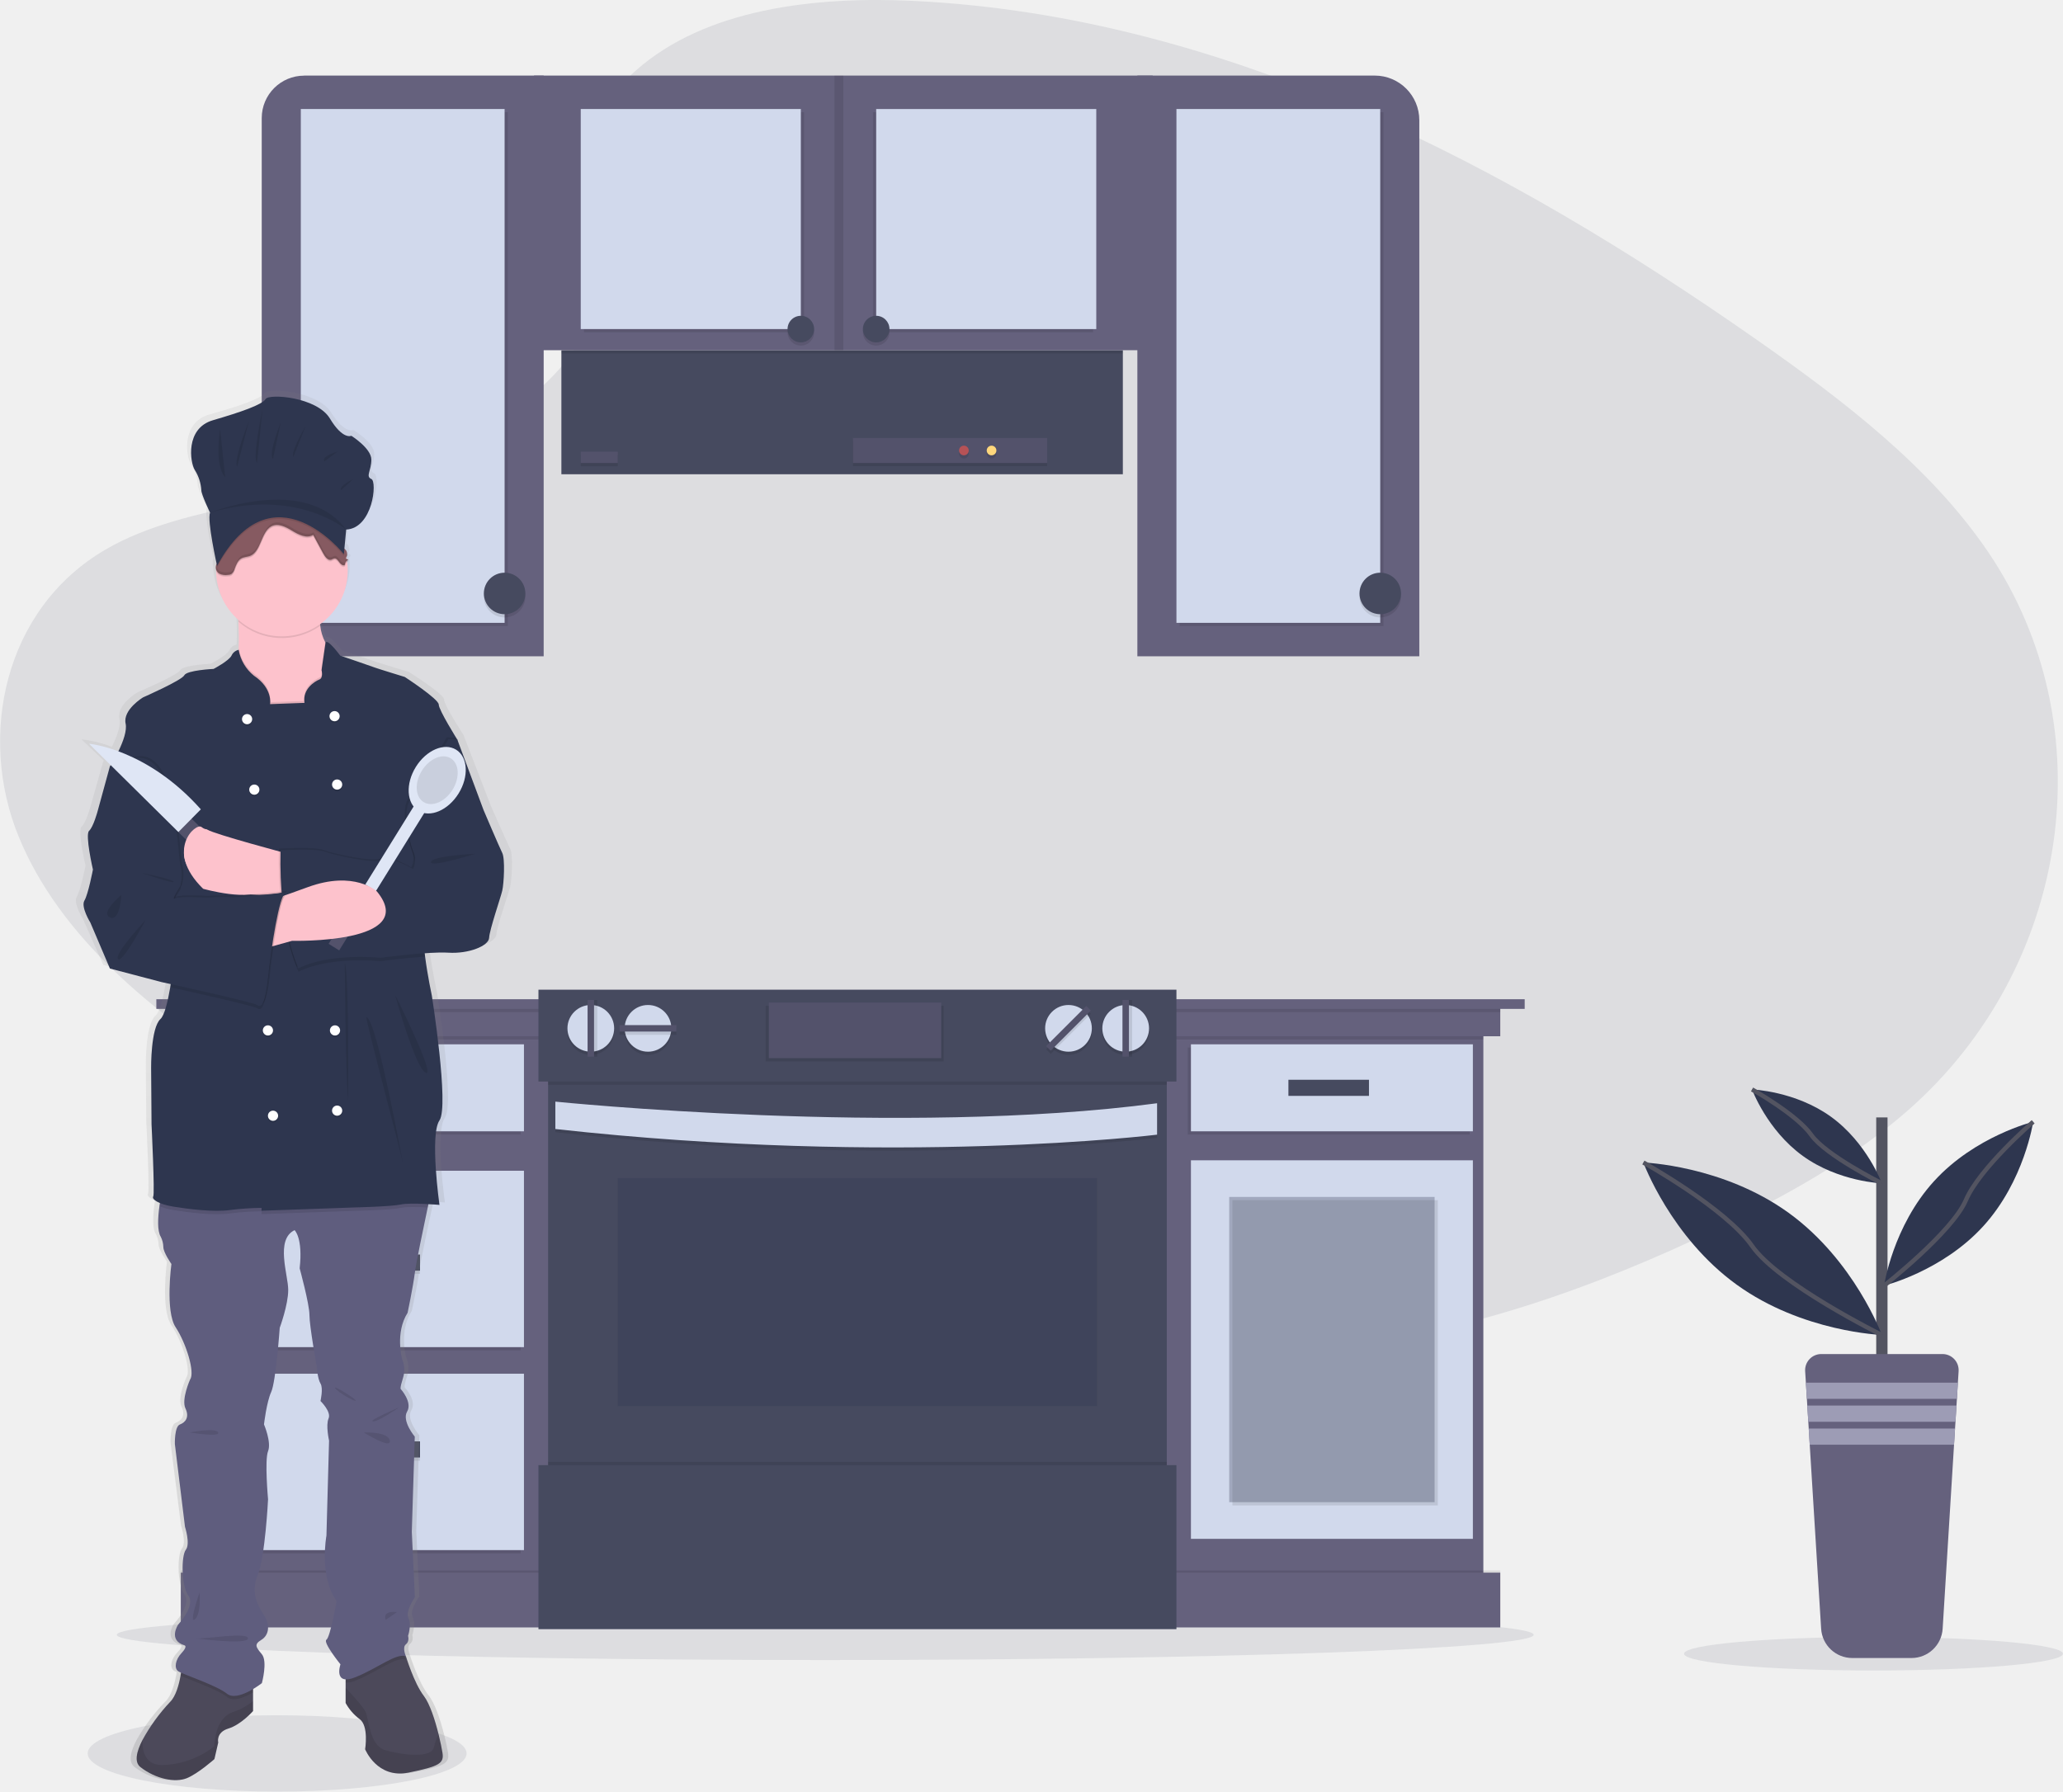
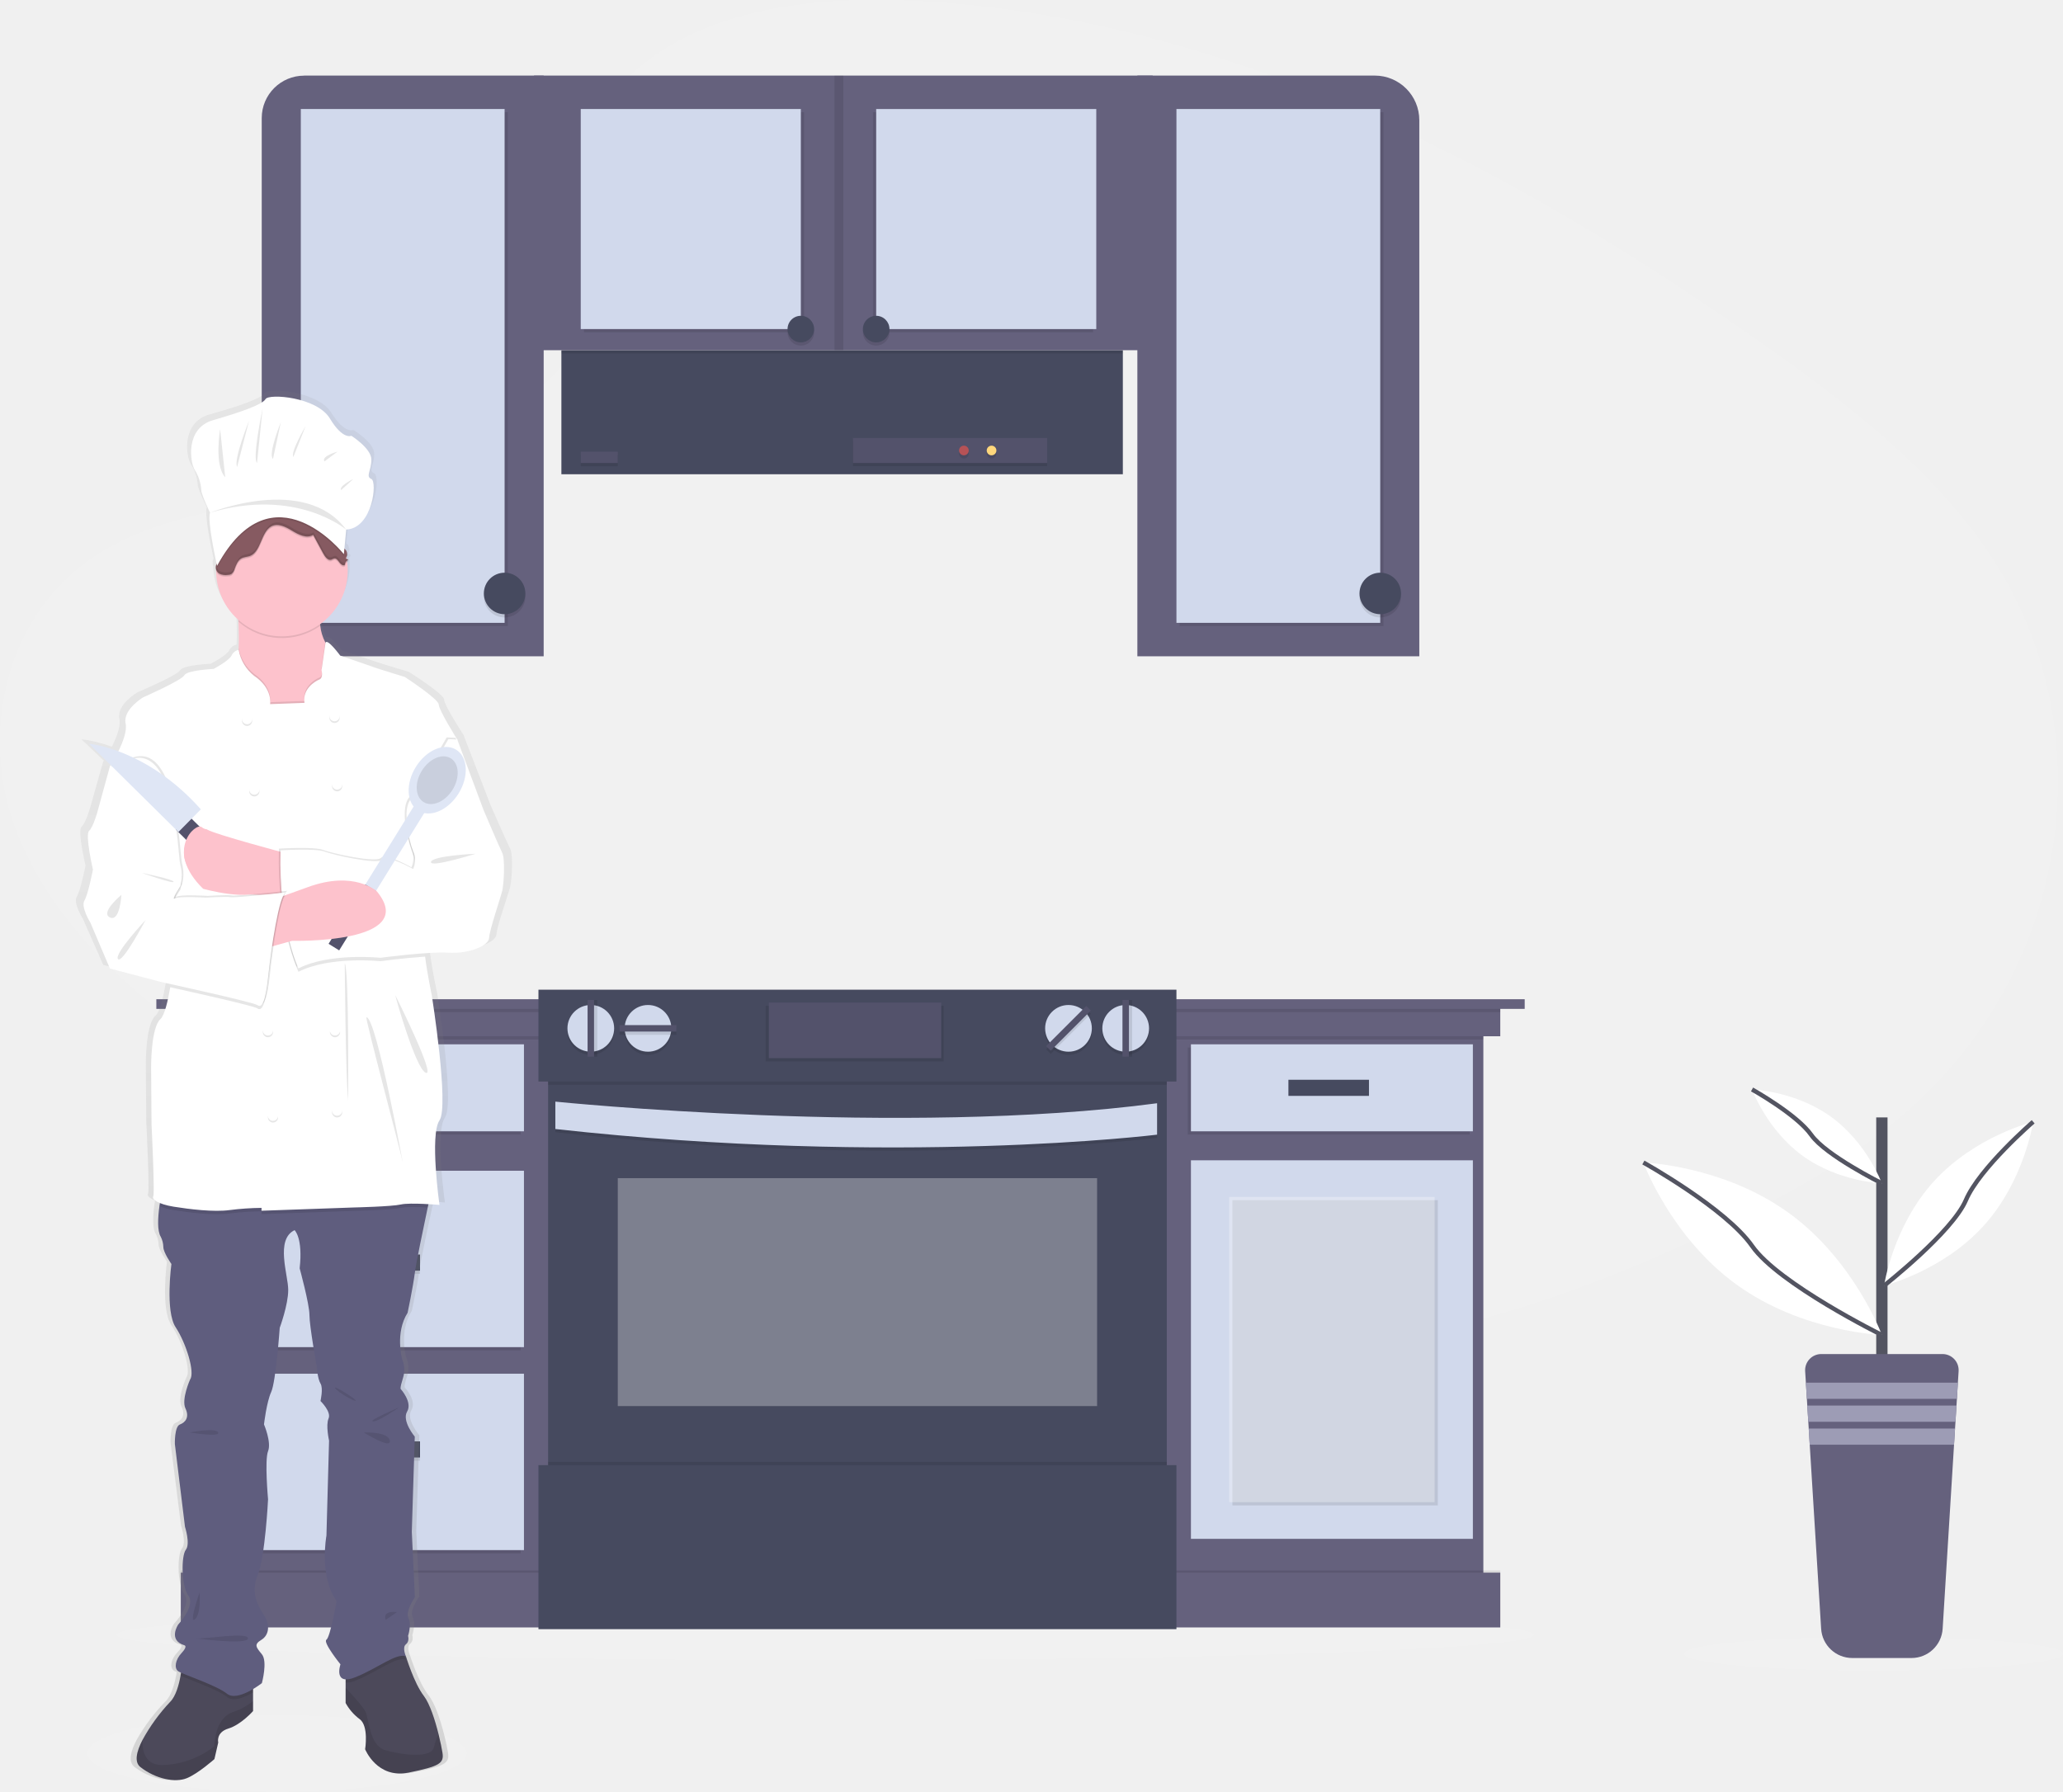
<svg xmlns="http://www.w3.org/2000/svg" id="0cf6a949-7c1c-4833-8260-d1ee44b789da" data-name="Layer 1" width="943.47" height="819.5" viewBox="0 0 943.47 819.5">
  <defs>
    <linearGradient id="87b97b19-da95-49ff-b734-457e8a90150d" x1="262.65" y1="854.48" x2="262.65" y2="218.92" gradientUnits="userSpaceOnUse">
      <stop offset="0" stop-color="gray" stop-opacity="0.25" />
      <stop offset="0.54" stop-color="gray" stop-opacity="0.12" />
      <stop offset="1" stop-color="gray" stop-opacity="0.1" />
    </linearGradient>
  </defs>
-   <ellipse cx="377.4" cy="747.78" rx="324" ry="11.55" fill="#2e364f" opacity="0.1" />
-   <path d="M418.86,72.68c31.93-28.45,82.05-34.25,127.67-32,143.3,7.12,272.66,76.3,384.55,154.56,40.5,28.33,80.38,58.86,106.68,97.87C1091.28,372.53,1075.4,482.54,1001,548c-25.32,22.25-56,39.32-87.54,54.44-56,26.9-116.49,48.49-180.08,54.64-45.36,4.38-91.26.81-136.35-5.3C471,634.67,347.4,596.89,243.76,532.26c-45.45-28.35-88.29-63.59-107-109.45S130,318.84,176.4,291.7c19.2-11.23,42.15-16.3,64.62-21.06,33.07-7,66.68-13.91,96.52-28.16,30.83-14.71,67.33-43.17,61.23-75.74C392.22,131.79,387,101.1,418.86,72.68Z" transform="translate(-128.27 -40.25)" fill="#2e364f" opacity="0.1" />
-   <ellipse cx="126.74" cy="802.04" rx="86.65" ry="17.46" fill="#2e364f" opacity="0.1" />
-   <ellipse cx="856.81" cy="756.44" rx="86.65" ry="7.67" fill="#2e364f" opacity="0.1" />
+   <ellipse cx="377.4" cy="747.78" rx="324" ry="11.55" fill="#ffffff" opacity="0.1" />
+   <path d="M418.86,72.68c31.93-28.45,82.05-34.25,127.67-32,143.3,7.12,272.66,76.3,384.55,154.56,40.5,28.33,80.38,58.86,106.68,97.87C1091.28,372.53,1075.4,482.54,1001,548c-25.32,22.25-56,39.32-87.54,54.44-56,26.9-116.49,48.49-180.08,54.64-45.36,4.38-91.26.81-136.35-5.3C471,634.67,347.4,596.89,243.76,532.26c-45.45-28.35-88.29-63.59-107-109.45S130,318.84,176.4,291.7c19.2-11.23,42.15-16.3,64.62-21.06,33.07-7,66.68-13.91,96.52-28.16,30.83-14.71,67.33-43.17,61.23-75.74C392.22,131.79,387,101.1,418.86,72.68Z" transform="translate(-128.27 -40.25)" fill="#ffffff" opacity="0.1" />
+   <ellipse cx="126.74" cy="802.04" rx="86.65" ry="17.46" fill="#ffffff" opacity="0.1" />
+   <ellipse cx="856.81" cy="756.44" rx="86.65" ry="7.67" fill="#ffffff" opacity="0.1" />
  <rect x="256.74" y="160.2" width="256.77" height="56.73" fill="#464a5f" />
  <rect x="256.74" y="160.2" width="256.77" height="1.47" opacity="0.1" />
  <rect x="244.22" y="34.57" width="282.93" height="125.62" fill="#65617d" />
  <path d="M139.1,34.57H248.64a0,0,0,0,1,0,0V300.19a0,0,0,0,1,0,0H119.7a0,0,0,0,1,0,0V54a19.4,19.4,0,0,1,19.4-19.4Z" fill="#65617d" />
  <rect x="139.04" y="51.33" width="93.2" height="235.04" opacity="0.1" />
  <rect x="137.57" y="49.86" width="93.2" height="235.04" fill="#d1d9ec" />
  <circle cx="230.77" cy="272.93" r="9.49" opacity="0.1" />
  <circle cx="230.77" cy="271.45" r="9.49" fill="#464a5f" />
  <path d="M520.15,34.57H628.7A20.4,20.4,0,0,1,649.09,55V300.19a0,0,0,0,1,0,0H520.15a0,0,0,0,1,0,0V34.57A0,0,0,0,1,520.15,34.57Z" fill="#65617d" />
  <rect x="539.49" y="51.33" width="93.2" height="235.04" opacity="0.1" />
  <rect x="538.02" y="49.86" width="93.2" height="235.04" fill="#d1d9ec" />
  <circle cx="631.23" cy="272.93" r="9.49" opacity="0.1" />
  <circle cx="631.23" cy="271.45" r="9.49" fill="#464a5f" />
  <rect x="267.06" y="51.33" width="100.66" height="100.66" opacity="0.1" />
  <rect x="265.59" y="49.86" width="100.66" height="100.66" fill="#d1d9ec" />
  <circle cx="366.25" cy="152" r="6.08" opacity="0.1" />
  <circle cx="366.25" cy="150.53" r="6.08" fill="#464a5f" />
  <rect x="527.49" y="91.58" width="100.66" height="100.66" transform="translate(1027.38 243.58) rotate(-180)" opacity="0.1" />
  <rect x="528.96" y="90.11" width="100.66" height="100.66" transform="translate(1030.32 240.64) rotate(-180)" fill="#d1d9ec" />
  <circle cx="400.7" cy="152" r="6.08" opacity="0.1" />
  <circle cx="400.7" cy="150.53" r="6.08" fill="#464a5f" />
  <rect x="381.63" y="34.57" width="4.05" height="125.62" opacity="0.1" />
  <rect x="265.59" y="208.09" width="16.95" height="5.16" opacity="0.1" />
  <rect x="265.59" y="206.61" width="16.95" height="5.16" fill="#53526b" />
  <rect x="390.11" y="201.82" width="88.78" height="11.42" opacity="0.1" />
  <rect x="390.11" y="200.35" width="88.78" height="11.42" fill="#53526b" />
  <circle cx="440.82" cy="207.53" r="2.21" opacity="0.1" />
  <circle cx="440.82" cy="206.06" r="2.21" fill="#b65256" />
  <circle cx="453.47" cy="207.53" r="2.21" opacity="0.1" />
  <circle cx="453.47" cy="206.06" r="2.21" fill="#ffd77c" />
  <rect x="90.42" y="470.32" width="587.96" height="250.51" fill="#65617d" />
  <rect x="90.42" y="470.32" width="587.96" height="5.16" opacity="0.1" />
  <rect x="82.68" y="460.74" width="603.44" height="13.26" fill="#65617d" />
  <rect x="82.68" y="460.74" width="603.44" height="2.21" opacity="0.1" />
  <rect x="71.5" y="457.06" width="625.79" height="4.42" fill="#65617d" />
  <rect x="109.2" y="479.16" width="128.94" height="39.79" opacity="0.1" />
  <rect x="110.68" y="477.69" width="128.94" height="39.79" fill="#d1d9ec" />
  <rect x="109.2" y="537" width="128.94" height="80.68" opacity="0.1" />
  <rect x="110.68" y="535.52" width="128.94" height="80.68" fill="#d1d9ec" />
  <rect x="109.2" y="629.83" width="128.94" height="80.68" opacity="0.1" />
  <rect x="110.68" y="628.36" width="128.94" height="80.68" fill="#d1d9ec" />
  <rect x="155.25" y="495.37" width="36.84" height="7.37" opacity="0.1" />
  <rect x="155.25" y="493.9" width="36.84" height="7.37" fill="#464a5f" />
  <rect x="543.18" y="479.16" width="128.94" height="39.79" opacity="0.1" />
  <rect x="544.65" y="477.69" width="128.94" height="39.79" fill="#d1d9ec" />
  <rect x="544.65" y="530.74" width="128.94" height="173.15" fill="#d1d9ec" />
  <rect x="589.23" y="493.9" width="36.84" height="7.37" fill="#464a5f" />
  <rect x="155.25" y="575.31" width="36.84" height="7.37" opacity="0.1" />
  <rect x="155.25" y="573.84" width="36.84" height="7.37" fill="#464a5f" />
  <rect x="155.25" y="660.78" width="36.84" height="7.37" opacity="0.1" />
  <rect x="155.25" y="659.31" width="36.84" height="7.37" fill="#464a5f" />
  <rect x="563.62" y="548.97" width="93.94" height="139.62" opacity="0.1" />
-   <rect x="562.15" y="547.5" width="93.94" height="139.62" fill="#2e364f" opacity="0.3" />
+   <rect x="562.15" y="547.5" width="93.94" height="139.62" fill="#ffffff" opacity="0.3" />
  <rect x="82.68" y="718.36" width="603.44" height="25.05" opacity="0.1" />
  <rect x="82.68" y="719.36" width="603.44" height="25.05" fill="#65617d" />
  <rect x="250.67" y="490.64" width="282.93" height="182.36" fill="#464a5f" />
  <path d="M382.25,545.63s158.78,16.21,275.19.73v14.37s-119,14.74-275.19-2.58Z" transform="translate(-128.27 -40.25)" opacity="0.1" />
  <path d="M382.25,544.15s158.78,16.21,275.19.74v14.37s-119,14.73-275.19-2.58Z" transform="translate(-128.27 -40.25)" fill="#d1d9ec" />
-   <rect x="282.53" y="538.9" width="219.2" height="104.26" fill="#2e364f" opacity="0.3" />
+   <rect x="282.53" y="538.9" width="219.2" height="104.26" fill="#ffffff" opacity="0.3" />
  <rect x="250.67" y="490.64" width="282.93" height="5.53" opacity="0.1" />
  <rect x="246.25" y="452.7" width="291.77" height="42" fill="#464a5f" />
  <circle cx="270.19" cy="471.85" r="10.68" opacity="0.1" />
  <circle cx="270.19" cy="470.38" r="10.68" fill="#d1d9ec" />
  <circle cx="296.35" cy="471.85" r="10.68" opacity="0.1" />
  <circle cx="296.35" cy="470.38" r="10.68" fill="#d1d9ec" />
  <circle cx="488.65" cy="471.85" r="10.68" opacity="0.1" />
  <circle cx="488.65" cy="470.38" r="10.68" fill="#d1d9ec" />
  <circle cx="514.81" cy="471.85" r="10.68" opacity="0.1" />
  <circle cx="514.81" cy="470.38" r="10.68" fill="#d1d9ec" />
  <rect x="350.14" y="460.06" width="81.42" height="25.42" opacity="0.1" />
  <rect x="351.61" y="458.59" width="78.84" height="25.42" fill="#53526b" />
  <rect x="270.19" y="457.39" width="2.95" height="25.97" opacity="0.1" />
  <rect x="268.72" y="457.39" width="2.95" height="25.97" fill="#53526b" />
  <rect x="514.81" y="457.39" width="2.95" height="25.97" opacity="0.1" />
  <rect x="513.34" y="457.39" width="2.95" height="25.97" fill="#53526b" />
  <rect x="615.45" y="499.12" width="2.95" height="25.97" transform="translate(414.54 -326.49) rotate(45)" opacity="0.1" />
  <rect x="615.45" y="497.64" width="2.95" height="25.97" transform="translate(413.49 -326.92) rotate(45)" fill="#53526b" />
  <rect x="423.14" y="499.12" width="2.95" height="25.97" transform="translate(808.45 47.24) rotate(90)" opacity="0.1" />
  <rect x="423.14" y="497.64" width="2.95" height="25.97" transform="translate(806.98 45.76) rotate(90)" fill="#53526b" />
  <rect x="250.67" y="668.69" width="282.93" height="4.3" opacity="0.1" />
  <rect x="246.25" y="670.17" width="291.77" height="75.03" fill="#464a5f" />
  <path d="M361.6,428.53c-1.41-2.74-8.87-19.71-8.87-19.71l-12.49-32.38s-8.87-13.65-8.87-16.19-16.13-12.68-16.13-12.68-13.1-3.9-14.11-4.29-16.53-5.53-16.53-5.53-6.11-8-7-5.93h0l-.09-.15a20.7,20.7,0,0,1-2.33-7.52c0-.23-.07-.48-.1-.72a29.9,29.9,0,0,0,13.13-24.63A30.29,30.29,0,0,0,288,295a2.21,2.21,0,0,1,.34-.18c.25-.11.19-.2,0-.29l.19-.09c.34-.15.12-.26-.21-.39h0c.46-.2-.12-.33-.58-.54,0-.13-.05-.27-.08-.4a2.4,2.4,0,0,0,.19-.8l.12.06a3.3,3.3,0,0,0,0-1.53,1.76,1.76,0,0,1-.1.3,3.92,3.92,0,0,0-.32-1.4,4,4,0,0,0-.85-.91l-.08-.06.86-8.75c12.6-.6,14.81-22,11.94-23.23s0-3.78,0-8.94-9.51-10.92-9.51-10.92-4,2-10.17-7.94-29-11.52-30.52-8.94-11.72,6-25,9.73-10.83,19.46-8.62,22.84a19.26,19.26,0,0,1,3.1,9.33c0,2,4.2,10.32,4.2,10.32-1.33,2.89,2,18.72,3,23.22,0,.14,0,.28,0,.42l0,0a2.53,2.53,0,0,0-.13.22,2.58,2.58,0,0,0-.2,1.5,3.08,3.08,0,0,0,.22,1.63,29.79,29.79,0,0,0,10.55,22.2c0,.27,0,.54.05.82.18,3.68.29,8,.1,12.18,0,.21,0,.42,0,.63a4.81,4.81,0,0,0-3.38,2.66c-1.25,2.41-8.5,6.11-8.5,6.11s-12.7.59-13.91,2.93-19.55,10.14-19.55,10.14-9.68,5.66-8.27,12.1c.74,3.36-1.33,8.59-3.47,12.81a61.35,61.35,0,0,0-13.92-3.47l10.28,9.83-.34.53-5.85,20.68s-2,7.22-4,9,1.81,17.75,1.81,17.75-2.21,11.32-4,14.24,2.82,10.15,2.82,10.15l9.28,21.06L200,487.83l4.28.91c-.08.5-.16,1-.25,1.51-1.19,6.71-2.74,12.88-4.64,14.55-4.63,4.1-4.43,22.43-4.43,22.43l.2,25.95s1.61,32,.81,33.16c-.51.74.51,1.94,3.2,3-.07.49-.15,1-.22,1.47-.76,5.31-1.1,11.36.64,14a10.68,10.68,0,0,1,1.21,4.68c0,2.54,3.83,7.81,3.83,7.81s-3,21.65,2,29.06,9.27,20.87,6.85,24c0,0-4.23,9.17-2.21,13.27s0,6.44-2.63,7.41-2.39,9-2.39,9l4.81,38s2.62,7.81.41,10.54-2.22,16.38,1.21,21.07S207.81,783,207.81,783s-5,7.22,3,9.56c0,0,1.61.39-1.41,3.51s-3.63,7-1.61,8.39a10.42,10.42,0,0,0,1.31.65c-.08.46-.16.94-.26,1.45-.77,4.07-2.23,9.38-4.88,11.94a85.1,85.1,0,0,0-13.2,17.59c-2.77,5.25-4,10.15-.91,12.46,7.26,5.46,16.53,7.21,22,5.07s13.1-8.78,13.1-8.78l1.82-7.61s-1.21-4.68,4.83-6.44,11.69-8,11.69-8V812.65a41.74,41.74,0,0,0,4.24-2.76s2.82-9.95,0-13.26-3.83-4.49-.2-6.64,4.12-6.82,1.45-10.92-6.9-10.14-3.27-18.73,5-34.92,5-34.92-1.69-17.94,0-22-1.94-12.29-1.94-12.29S249.73,681,252,676.27s4-29.46,4-29.46,4-10.53,4-17.36-6.24-23.21,3-27.51c0,0,4,3.52,2.42,17.56,0,0,4.63,16.39,4.63,21.46s3.43,23.41,3.43,23.41.4,5.85,1.81,8,0,8,0,8,5.24,4.88,3.83,8,.24,10.16.24,10.16l-1.25,43.68s-3.62,18.73,4.84,30c0,0-3,16.58-4.84,17.75s6.66,11.32,6.66,11.32-2.35,6.57,2.42,6.89v10.86a23.09,23.09,0,0,0,6.65,7.41c4.43,3.12,2.62,13.85,2.62,13.85s5.64,13.66,20.56,10.73,16.93-4.29,16.12-9.17c-.29-1.78-.93-5-1.86-8.56-1.6-6.26-4.06-13.82-7-17.55-4.63-5.88-8.46-18.17-8.46-18.17s-1.82-4.1,0-5.46,1-3.9,1-3.9,1.76-5.07.17-8.19,3.05-9.56,3.05-9.56l-1.41-30,1.41-43.7s-6.25-7.22-3.63-11.51-3-10.34-3-10.34-.61-.19,1-5.07a12.15,12.15,0,0,0-.41-8.78s-3.42-12.09,2.62-21.26c0,0,2.62-12.1,3.43-18.34.56-4.34,4-20.54,6.11-30l.34-1.54c3,.16,5.24.35,5.24.35s-4.63-32.19,0-38.82-3.63-57.35-3.63-57.35-2-8.86-3.19-17.91c-.07-.51-.13-1-.2-1.54a95.36,95.36,0,0,1,11.25-.25c9.68.58,19.15-3.12,19.35-6.83s5.45-18.34,6.25-21.65S363,431.26,361.6,428.53Z" transform="translate(-128.27 -40.25)" fill="url(#87b97b19-da95-49ff-b734-457e8a90150d)" />
  <path d="M244,804.84V822.9s-5.44,6.22-11.27,8-4.66,6.41-4.66,6.41l-1.74,7.57s-7.39,6.6-12.63,8.74-14.18.39-21.17-5.05c-3-2.29-1.79-7.18.88-12.4a84.48,84.48,0,0,1,12.72-17.51c2.55-2.55,4-7.84,4.7-11.89.56-3,.73-5.39.73-5.39Z" transform="translate(-128.27 -40.25)" fill="#4c495a" />
  <path d="M244,818.32v4.58s-5.44,6.22-11.27,8-4.66,6.41-4.66,6.41l-1.74,7.57s-7.39,6.6-12.63,8.74-14.18.39-21.17-5.05c-3-2.29-1.79-7.18.88-12.4-.13,5.49,1.5,11.65,9.41,11.43A40.14,40.14,0,0,0,226.32,839s-.2-12.81,8.74-15.73A27.08,27.08,0,0,0,244,818.32Z" transform="translate(-128.27 -40.25)" opacity="0.1" />
  <path d="M315.07,851.07c-14.37,2.91-19.81-10.69-19.81-10.69s1.75-10.68-2.52-13.79a22.89,22.89,0,0,1-6.41-7.38V801.35l17.48-12.43,9.46,8.37.64.56s3.69,12.24,8.16,18.09c2.83,3.71,5.2,11.24,6.75,17.48.89,3.58,1.51,6.75,1.79,8.52C331.39,846.79,329.45,848.15,315.07,851.07Z" transform="translate(-128.27 -40.25)" fill="#4c495a" />
  <path d="M315.07,851.07c-14.37,2.91-19.81-10.69-19.81-10.69s1.75-10.68-2.52-13.79a22.89,22.89,0,0,1-6.41-7.38v-6.92c2.77,2.93,8,8.6,9.13,11,1.55,3.3,1.75,15.35,8.93,17.48s21.17,4.08,22.34-1.36a29.73,29.73,0,0,1,2.09-6c.89,3.58,1.51,6.75,1.79,8.52C331.39,846.79,329.45,848.15,315.07,851.07Z" transform="translate(-128.27 -40.25)" opacity="0.1" />
  <path d="M211.55,801.35,244,804.84v9.55c-3.66,2.17-8.9,4.47-11.85,2.1-4.35-3.48-17.28-7.9-21.32-9.75C211.38,803.7,211.55,801.35,211.55,801.35Z" transform="translate(-128.27 -40.25)" opacity="0.1" />
  <path d="M313.91,799.4c-4.47-1.55-12.43,5.25-22.92,9.52a10.89,10.89,0,0,1-4.66,1v-8.61l17.48-12.43,9.46,8.37A12,12,0,0,0,313.91,799.4Z" transform="translate(-128.27 -40.25)" opacity="0.1" />
  <path d="M325.37,585.57s-.62,2.85-1.49,7c-2,9.44-5.36,25.58-5.89,29.9-.78,6.21-3.3,18.25-3.3,18.25-5.83,9.13-2.53,21.17-2.53,21.17a12.49,12.49,0,0,1,.39,8.74c-1.55,4.86-1,5-1,5s5.44,6,2.91,10.3,3.5,11.46,3.5,11.46l-1.36,43.5L318,770.85s-4.47,6.41-2.94,9.52-.17,8.16-.17,8.16.78,2.52-1,3.88,0,5.44,0,5.44c-4.47-1.55-12.43,5.24-22.92,9.52s-7-5.83-7-5.83-8.16-10.1-6.41-11.27,4.66-17.67,4.66-17.67c-8.16-11.26-4.66-29.91-4.66-29.91l1.2-43.49s-1.59-7-.23-10.11-3.69-8-3.69-8,1.36-5.82,0-8-1.75-8-1.75-8-3.3-18.26-3.3-23.31-4.47-21.36-4.47-21.36c1.56-14-2.33-17.48-2.33-17.48-8.93,4.27-2.91,20.58-2.91,27.38s-3.88,17.29-3.88,17.29-1.75,24.66-3.89,29.32S249,691.8,249,691.8s3.5,8.16,1.86,12.24,0,22,0,22-1.28,26.22-4.77,34.76.58,14.57,3.15,18.65,2.09,8.74-1.41,10.87-2.52,3.31.2,6.61,0,13.21,0,13.21-11.07,8.74-15.93,4.85-20.39-8.93-22.33-10.29-1.36-5.25,1.55-8.35,1.36-3.5,1.36-3.5c-7.77-2.33-2.91-9.52-2.91-9.52s8-8.54,4.66-13.2-3.3-18.26-1.17-21-.39-10.49-.39-10.49l-4.63-37.87s-.22-8,2.3-8.94,4.47-3.3,2.53-7.38,2.13-13.2,2.13-13.2c2.34-3.11-1.74-16.51-6.6-23.89s-1.94-28.94-1.94-28.94-3.69-5.25-3.69-7.77a10.87,10.87,0,0,0-1.17-4.66c-1.67-2.67-1.35-8.69-.62-14,.71-5.11,1.79-9.52,1.79-9.52Z" transform="translate(-128.27 -40.25)" fill="#5f5d7e" />
  <path d="M287.3,365.51,249,374.45S230.2,358.52,234.86,350c1.6-2.93,2.31-7.94,2.55-13.24.19-4.14.08-8.47-.09-12.13-.28-5.29-.71-9.2-.71-9.2s39.23-22.14,37.87,0a56.27,56.27,0,0,0,.26,11.07A21.13,21.13,0,0,0,277,334c2.1,3.73,4.69,3.79,4.69,3.79Z" transform="translate(-128.27 -40.25)" fill="#fdc2cc" />
  <path d="M274.74,326.47a30.08,30.08,0,0,1-37.42-1.87c-.28-5.29-.71-9.2-.71-9.2s39.23-22.14,37.87,0A56.27,56.27,0,0,0,274.74,326.47Z" transform="translate(-128.27 -40.25)" opacity="0.1" />
  <circle cx="128.93" cy="260.98" r="30.1" fill="#fdc2cc" />
  <path d="M287.3,365.51,249,374.45S230.2,358.52,234.86,350c1.6-2.93,2.31-7.94,2.55-13.24a19.5,19.5,0,0,0,7,11.69c8.74,5.83,7.38,13,7.38,13l15.73-.58c-1-6.41,4.86-9.9,6.8-10.68s1-4.27,1-4.27L277,334c2.1,3.73,4.69,3.79,4.69,3.79Z" transform="translate(-128.27 -40.25)" opacity="0.1" />
  <path d="M325.37,585.57s-.62,2.85-1.49,7c-4.23-.22-9.82-.39-12.3.18-4.27,1-21.37,1.36-21.37,1.36l-42.34,1.5v-1.3a124.83,124.83,0,0,0-14.56,1c-7.19,1-18.45-.39-25.64-1.56a27.58,27.58,0,0,1-6.45-1.74c.71-5.11,1.79-9.52,1.79-9.52Z" transform="translate(-128.27 -40.25)" opacity="0.1" />
-   <path d="M322.07,462.23c-.62,3.63-.17,9.65.61,15.58,1.17,9,3.08,17.83,3.08,17.83s8,50.5,3.49,57.1,0,38.65,0,38.65-13.4-1.16-17.67-.19-21.37,1.36-21.37,1.36l-42.34,1.5v-1.31a124.83,124.83,0,0,0-14.56,1c-7.19,1-18.45-.39-25.64-1.55s-10.1-3.5-9.32-4.66-.78-33-.78-33l-.19-25.83s-.2-18.26,4.27-22.34c1.82-1.66,3.32-7.8,4.47-14.49,1.64-9.67,2.52-20.47,2.52-20.47l-29.52-79-.58-1.56s8.54-13.21,7.18-19.62,8-12,8-12,17.67-7.77,18.84-10.1,13.4-2.91,13.4-2.91,7-3.69,8.19-6.08a4.61,4.61,0,0,1,3.26-2.65,19.56,19.56,0,0,0,7,11.84c8.74,5.82,7.38,13,7.38,13l15.73-.58c-1-6.41,4.86-9.91,6.8-10.68s1-4.28,1-4.28l1.82-12.57c.84-2.09,6.72,5.91,6.72,5.91s15,5.11,15.93,5.5,13.6,4.27,13.6,4.27,15.53,10.1,15.53,12.62,8.55,16.13,8.55,16.13-.1.54-.29,1.53C335.15,390.77,323.49,453.88,322.07,462.23Z" transform="translate(-128.27 -40.25)" fill="#2e364f" />
+   <path d="M322.07,462.23c-.62,3.63-.17,9.65.61,15.58,1.17,9,3.08,17.83,3.08,17.83s8,50.5,3.49,57.1,0,38.65,0,38.65-13.4-1.16-17.67-.19-21.37,1.36-21.37,1.36l-42.34,1.5v-1.31a124.83,124.83,0,0,0-14.56,1c-7.19,1-18.45-.39-25.64-1.55s-10.1-3.5-9.32-4.66-.78-33-.78-33l-.19-25.83s-.2-18.26,4.27-22.34c1.82-1.66,3.32-7.8,4.47-14.49,1.64-9.67,2.52-20.47,2.52-20.47l-29.52-79-.58-1.56s8.54-13.21,7.18-19.62,8-12,8-12,17.67-7.77,18.84-10.1,13.4-2.91,13.4-2.91,7-3.69,8.19-6.08a4.61,4.61,0,0,1,3.26-2.65,19.56,19.56,0,0,0,7,11.84c8.74,5.82,7.38,13,7.38,13l15.73-.58c-1-6.41,4.86-9.91,6.8-10.68s1-4.28,1-4.28l1.82-12.57c.84-2.09,6.72,5.91,6.72,5.91s15,5.11,15.93,5.5,13.6,4.27,13.6,4.27,15.53,10.1,15.53,12.62,8.55,16.13,8.55,16.13-.1.54-.29,1.53C335.15,390.77,323.49,453.88,322.07,462.23Z" transform="translate(-128.27 -40.25)" fill="#ffffff" />
  <path d="M259.92,430.77s-33.6-8.93-36.91-11.07-22.72,10.29,1,27.19c0,0,29,6,36.73,0S259.92,430.77,259.92,430.77Z" transform="translate(-128.27 -40.25)" fill="#fdc2cc" />
  <path d="M332.55,377.55l4.08.2,12,32.24s7.19,16.9,8.55,19.62.78,14,0,17.28-5.83,17.87-6,21.56-9.32,7.38-18.65,6.8-31.07,2.33-31.07,2.33-23.23-2.43-37.49,4.85c0,0-9.12-18.84-8.15-54,0,0,16.12-1,20.2.58s23.89,6,26.41,3.69,14,4.28,14,4.28a9.82,9.82,0,0,0,0-8.16c-1.94-4.66-5.24-19.23-1-23.89S332.55,377.55,332.55,377.55Z" transform="translate(-128.27 -40.25)" opacity="0.1" />
  <path d="M322.68,477.81c-9.64.65-20.42,2.1-20.42,2.1s-23.23-2.43-37.49,4.85c0,0-9.13-18.84-8.16-54,0,0,16.12-1,20.2.58s23.89,6,26.42,3.69,14,4.28,14,4.28a9.86,9.86,0,0,0,0-8.16c-1.94-4.66-5.24-19.23-1-23.89s17.09-27.39,17.09-27.39l3.79.18c-2,10.71-13.63,73.82-15.05,82.17C321.45,465.86,321.9,471.88,322.68,477.81Z" transform="translate(-128.27 -40.25)" opacity="0.1" />
-   <path d="M333.33,378.33l4.08.2,12,32.24s7.19,16.89,8.55,19.61.77,14,0,17.29-5.83,17.87-6,21.56-9.33,7.38-18.65,6.79-31.07,2.34-31.07,2.34-23.24-2.43-37.49,4.85c0,0-9.13-18.84-8.16-54,0,0,16.12-1,20.2.58s23.89,6,26.42,3.69,14,4.27,14,4.27a9.83,9.83,0,0,0,0-8.15c-1.94-4.67-5.24-19.23-1-23.89S333.33,378.33,333.33,378.33Z" transform="translate(-128.27 -40.25)" fill="#2e364f" />
+   <path d="M333.33,378.33l4.08.2,12,32.24s7.19,16.89,8.55,19.61.77,14,0,17.29-5.83,17.87-6,21.56-9.33,7.38-18.65,6.79-31.07,2.34-31.07,2.34-23.24-2.43-37.49,4.85c0,0-9.13-18.84-8.16-54,0,0,16.12-1,20.2.58s23.89,6,26.42,3.69,14,4.27,14,4.27a9.83,9.83,0,0,0,0-8.15c-1.94-4.67-5.24-19.23-1-23.89S333.33,378.33,333.33,378.33Z" transform="translate(-128.27 -40.25)" fill="#ffffff" />
  <rect x="305.37" y="403.71" width="5.7" height="51.3" transform="translate(215.98 916.42) rotate(-148.23)" fill="#dfe6f5" />
  <ellipse cx="328.21" cy="397.09" rx="16.42" ry="11.51" transform="translate(-310.45 426.84) rotate(-58.23)" fill="#dfe6f5" />
  <ellipse cx="328.21" cy="397.09" rx="11.78" ry="8.26" transform="translate(-310.45 426.84) rotate(-58.23)" opacity="0.1" />
  <rect x="286.47" y="443.93" width="5.7" height="31.92" transform="translate(164.93 962.96) rotate(-148.23)" fill="#53526b" />
  <path d="M250,473.89l11.85-3.3s58.46,1.55,38.84-22.53c0,0-10.29-9.91-31.85-1.95s-27.58,8.94-27.58,8.94Z" transform="translate(-128.27 -40.25)" fill="#fdc2cc" />
  <circle cx="113" cy="329.73" r="2.33" opacity="0.1" />
  <circle cx="153.01" cy="328.37" r="2.33" opacity="0.1" />
  <circle cx="113" cy="328.95" r="2.33" fill="#fff" />
  <circle cx="116.31" cy="361.97" r="2.33" opacity="0.1" />
  <circle cx="154.18" cy="359.64" r="2.33" opacity="0.1" />
  <circle cx="116.31" cy="361.19" r="2.33" fill="#fff" />
  <circle cx="153.21" cy="472.11" r="2.33" opacity="0.1" />
  <circle cx="122.53" cy="472.11" r="2.33" opacity="0.1" />
  <circle cx="153.21" cy="471.33" r="2.33" fill="#fff" />
  <circle cx="124.86" cy="511.13" r="2.33" opacity="0.1" />
  <circle cx="154.18" cy="508.8" r="2.33" opacity="0.1" />
  <circle cx="124.86" cy="510.36" r="2.33" fill="#fff" />
  <circle cx="122.53" cy="471.33" r="2.33" fill="#fff" />
  <circle cx="154.18" cy="508.02" r="2.33" fill="#fff" />
  <circle cx="153.01" cy="327.59" r="2.33" fill="#fff" />
  <circle cx="154.18" cy="358.86" r="2.33" fill="#fff" />
  <path d="M285.94,480.88s.39,53.22,1.56,62.73C287.5,543.61,287.92,483.39,285.94,480.88Z" transform="translate(-128.27 -40.25)" opacity="0.1" />
  <path d="M295.85,505.55c-.8,0,15.92,62.34,16.7,66.81S300.51,505.55,295.85,505.55Z" transform="translate(-128.27 -40.25)" opacity="0.1" />
  <path d="M309.05,495.45c0,.58,9.33,33.79,14,35.54S309.05,495.45,309.05,495.45Z" transform="translate(-128.27 -40.25)" opacity="0.1" />
  <path d="M345.76,430.77s-19.81.88-20.39,3.74S345.76,430.77,345.76,430.77Z" transform="translate(-128.27 -40.25)" opacity="0.1" />
  <path d="M310.8,684s-14.18,6-12,6.4S310.8,684,310.8,684Z" transform="translate(-128.27 -40.25)" opacity="0.1" />
  <path d="M281.47,675.1c-.55-1.24,9.52,5,9.52,5.83S282.25,676.85,281.47,675.1Z" transform="translate(-128.27 -40.25)" opacity="0.1" />
  <path d="M294.68,695.49s11.07-.55,11.85,3.71S294.68,695.49,294.68,695.49Z" transform="translate(-128.27 -40.25)" opacity="0.1" />
  <path d="M215.05,695.47s12-2.35,13,0S215.05,695.47,215.05,695.47Z" transform="translate(-128.27 -40.25)" opacity="0.1" />
  <path d="M219.52,768.72s.79,9.9-2.13,12.23S219.52,768.72,219.52,768.72Z" transform="translate(-128.27 -40.25)" opacity="0.1" />
  <path d="M218.05,789.69c3.8.39,23.8-3.11,23.61,0S218.05,789.69,218.05,789.69Z" transform="translate(-128.27 -40.25)" opacity="0.1" />
  <path d="M309.83,777.65s-6.82-1-5.16,3.55Z" transform="translate(-128.27 -40.25)" opacity="0.1" />
  <path d="M183,390h-3.69l-5.63,20.59s-1.94,7.19-3.88,8.94,1.74,17.67,1.74,17.67-2.13,11.27-3.88,14.18,2.72,10.1,2.72,10.1l8.93,21,23.7,6.22s41.76,9.13,43.7,10.49,3.69-.59,5-13.21,5.05-37.1,8-38.26c0,0-23.31,2.52-25.25,2.13s-11.26.2-11.26.2-12.24-.78-14.18.39,2.52-5.64,2.52-5.64a18.74,18.74,0,0,0,0-9.51C210.19,430,209.42,370.56,183,390Z" transform="translate(-128.27 -40.25)" opacity="0.1" />
  <path d="M258.94,450c-2.91,1.16-6.6,25.64-8,38.26s-3.11,14.57-5,13.21c-1.58-1.11-29.41-7.34-39.81-9.64,1.64-9.67,2.52-20.47,2.52-20.47l-29.52-79h3.11c26.41-19.43,27.19,40,28.55,45.25a18.74,18.74,0,0,1,0,9.51s-4.47,6.8-2.53,5.64,14.18-.39,14.18-.39,9.32-.58,11.27-.19S258.94,450,258.94,450Z" transform="translate(-128.27 -40.25)" opacity="0.1" />
-   <path d="M182.23,390.76h-3.69l-5.64,20.59s-1.94,7.18-3.88,8.93S170.77,438,170.77,438s-2.14,11.26-3.89,14.18,2.72,10.09,2.72,10.09l8.94,21,23.69,6.22s41.76,9.12,43.7,10.48,3.69-.58,5-13.2,5-37.1,8-38.26c0,0-23.3,2.52-25.24,2.13s-11.27.2-11.27.2-12.24-.78-14.18.38,2.53-5.64,2.53-5.64a18.73,18.73,0,0,0,0-9.51C209.42,430.77,208.64,371.34,182.23,390.76Z" transform="translate(-128.27 -40.25)" fill="#2e364f" />
+   <path d="M182.23,390.76h-3.69l-5.64,20.59s-1.94,7.18-3.88,8.93S170.77,438,170.77,438s-2.14,11.26-3.89,14.18,2.72,10.09,2.72,10.09l8.94,21,23.69,6.22s41.76,9.12,43.7,10.48,3.69-.58,5-13.2,5-37.1,8-38.26c0,0-23.3,2.52-25.24,2.13s-11.27.2-11.27.2-12.24-.78-14.18.38,2.53-5.64,2.53-5.64a18.73,18.73,0,0,0,0-9.51C209.42,430.77,208.64,371.34,182.23,390.76Z" transform="translate(-128.27 -40.25)" fill="#ffffff" />
  <path d="M194.85,461.07s-10.68,20.2-12.62,17.87S194.85,461.07,194.85,461.07Z" transform="translate(-128.27 -40.25)" opacity="0.1" />
  <path d="M183.78,449.57s-9.9,8.2-5.24,10.33S183.78,449.57,183.78,449.57Z" transform="translate(-128.27 -40.25)" opacity="0.1" />
  <path d="M193.1,439.51c.78.2,14.38,2.9,14.57,4.07S193.1,439.51,193.1,439.51Z" transform="translate(-128.27 -40.25)" opacity="0.1" />
  <path d="M287.39,297.23a2,2,0,0,0-1.33,2.08c-.79.7-1.91-.12-2.55-1s-1.39-2-2.38-1.86a8.36,8.36,0,0,0-1.36.57c-1.55.49-2.86-1.33-3.73-2.93l-4.55-8.41c-3,1.77-6.63-.08-9.64-1.91s-6.6-3.68-9.65-1.92c-4.47,2.58-4.63,11.18-9.26,13.3-1.49.69-3.22.54-4.61,1.48s-2.1,2.73-2.72,4.44a4.64,4.64,0,0,1-1.52,2.51,3.28,3.28,0,0,1-1.57.38,6.68,6.68,0,0,1-4-.57,3.41,3.41,0,0,1-1.4-4,1.71,1.71,0,0,1,.13-.23,14,14,0,0,0,1.33-1.92c.47-1.23-.2-2.67,0-4,.24-2.28,2.66-3.49,3.07-5.73.17-.88,0-1.82.15-2.7a3.57,3.57,0,0,1,.1-.35l-1.42,1c1.59-1.85,2.39-4.43,3.55-6.69a20.61,20.61,0,0,1,12.57-10.23c5.07-1.47,10.42-1.07,15.53.18a51.33,51.33,0,0,1,13.83,5.69,13.85,13.85,0,0,1,4,3.28,25.08,25.08,0,0,1,2.38,4.4c1.51,3.12,5.63,6,2.35,6.45-2.73.36-.24,2.27,1.19,3.56a3.73,3.73,0,0,1,.82.91,3.2,3.2,0,0,1-.17,3.11C285.91,296.75,288.15,296.89,287.39,297.23Z" transform="translate(-128.27 -40.25)" opacity="0.1" />
  <path d="M287.39,296.46a2,2,0,0,0-1.33,2.08c-.79.7-1.91-.13-2.55-1s-1.39-2-2.38-1.86a8.36,8.36,0,0,0-1.36.57c-1.55.5-2.86-1.33-3.73-2.93-1.52-2.8-3-5.61-4.55-8.4-3,1.76-6.63-.09-9.64-1.92s-6.6-3.68-9.65-1.92c-4.47,2.58-4.63,11.18-9.26,13.31-1.49.68-3.22.53-4.61,1.47s-2.1,2.73-2.72,4.45a4.61,4.61,0,0,1-1.52,2.5,3.29,3.29,0,0,1-1.57.39,6.75,6.75,0,0,1-4-.57,3.43,3.43,0,0,1-1.4-4,1.71,1.71,0,0,1,.13-.23c.39-.68,1-1.16,1.33-1.92.47-1.23-.2-2.67,0-4,.24-2.29,2.66-3.49,3.07-5.74.17-.88,0-1.82.15-2.7a3.37,3.37,0,0,1,.1-.34l-1.42,1c1.59-1.86,2.39-4.44,3.55-6.69a20.63,20.63,0,0,1,12.57-10.24c5.07-1.47,10.42-1.07,15.53.18a51,51,0,0,1,13.83,5.7,13.65,13.65,0,0,1,4,3.27,25.08,25.08,0,0,1,2.38,4.4c1.51,3.13,5.63,6,2.35,6.45-2.73.37-.24,2.28,1.19,3.57a3.56,3.56,0,0,1,.82.9,3.2,3.2,0,0,1-.17,3.11C285.91,296,288.15,296.11,287.39,296.46Z" transform="translate(-128.27 -40.25)" fill="#865a61" />
  <path d="M285.81,291.26l-.31,3.27s-32.6-41.32-58,5.34c0,0-.12-.57-.33-1.53.39-.68,1-1.16,1.33-1.92.47-1.23-.2-2.67,0-4,.24-2.29,2.66-3.49,3.07-5.74.17-.88,0-1.82.15-2.7a3.37,3.37,0,0,1,.1-.34l-1.42,1c1.59-1.86,2.39-4.44,3.55-6.69a20.63,20.63,0,0,1,12.57-10.24c5.07-1.47,10.42-1.07,15.53.18a51,51,0,0,1,13.83,5.7,13.65,13.65,0,0,1,4,3.27,25.08,25.08,0,0,1,2.38,4.4c1.51,3.13,5.63,6,2.35,6.45C281.89,288.06,284.38,290,285.81,291.26Z" transform="translate(-128.27 -40.25)" opacity="0.1" />
  <g opacity="0.1">
    <path d="M286.61,296a1.61,1.61,0,0,0-.37,1.35c-.79.7-1.9-.13-2.54-1s-1.4-2-2.38-1.86a8,8,0,0,0-1.36.57c-1.56.5-2.87-1.33-3.74-2.93l-4.54-8.41c-3,1.77-6.63-.08-9.64-1.91s-6.61-3.68-9.65-1.92c-4.47,2.58-4.63,11.18-9.26,13.3-1.5.69-3.23.54-4.61,1.48s-2.11,2.73-2.72,4.44a4.7,4.7,0,0,1-1.52,2.51,3.22,3.22,0,0,1-1.57.38,6.66,6.66,0,0,1-4-.56,3.69,3.69,0,0,1-1.52-2.14,3.5,3.5,0,0,0,1.52,3.69,6.74,6.74,0,0,0,4,.57,3.46,3.46,0,0,0,1.57-.38,4.74,4.74,0,0,0,1.52-2.51c.61-1.72,1.35-3.51,2.72-4.45s3.11-.79,4.61-1.47c4.63-2.12,4.79-10.72,9.26-13.3,3-1.77,6.63.09,9.65,1.92s6.6,3.67,9.64,1.91l4.54,8.4c.87,1.6,2.18,3.43,3.74,2.93a8.85,8.85,0,0,1,1.36-.56c1-.13,1.72,1,2.38,1.85s1.75,1.72,2.54,1a2,2,0,0,1,1.33-2.08C288.18,296.58,286.89,296.43,286.61,296Z" transform="translate(-128.27 -40.25)" />
    <path d="M284.07,288.27a2.75,2.75,0,0,1,.74-.18c1.44-.2,1.45-.87.88-1.82a2.3,2.3,0,0,1-.88.26C283.25,286.74,283.39,287.46,284.07,288.27Z" transform="translate(-128.27 -40.25)" />
    <path d="M287.05,294.78a3.54,3.54,0,0,0,0-1.52,2.28,2.28,0,0,1-.39.85C286.4,294.42,286.7,294.62,287.05,294.78Z" transform="translate(-128.27 -40.25)" />
    <path d="M228.72,292.54a2.51,2.51,0,0,0,0,.27,8.74,8.74,0,0,0,.15,2.09A7.56,7.56,0,0,0,228.72,292.54Z" transform="translate(-128.27 -40.25)" />
    <path d="M231.88,283.06a12.08,12.08,0,0,1-1.31,1.95l1.26-.86A6.58,6.58,0,0,1,231.88,283.06Z" transform="translate(-128.27 -40.25)" />
  </g>
-   <path d="M227.54,299.09s-4.69-21-3.2-24.32c0,0-4-8.3-4-10.28a19.68,19.68,0,0,0-3-9.29c-2.13-3.36-4.47-19,8.31-22.73s22.59-7.12,24.08-9.69,23.44-1,29.41,8.9,9.8,7.9,9.8,7.9,9.16,5.74,9.16,10.88-2.77,7.71,0,8.89.64,22.54-11.51,23.13l-1.06,11.27S252.9,252.43,227.54,299.09Z" transform="translate(-128.27 -40.25)" fill="#2e364f" />
+   <path d="M227.54,299.09s-4.69-21-3.2-24.32c0,0-4-8.3-4-10.28a19.68,19.68,0,0,0-3-9.29c-2.13-3.36-4.47-19,8.31-22.73s22.59-7.12,24.08-9.69,23.44-1,29.41,8.9,9.8,7.9,9.8,7.9,9.16,5.74,9.16,10.88-2.77,7.71,0,8.89.64,22.54-11.51,23.13l-1.06,11.27S252.9,252.43,227.54,299.09Z" transform="translate(-128.27 -40.25)" fill="#ffffff" />
  <path d="M228.94,236.55s-2.82,16.51,2.33,22Z" transform="translate(-128.27 -40.25)" opacity="0.1" />
  <path d="M242.14,232.76s-7.18,17.68-5.43,21.08Z" transform="translate(-128.27 -40.25)" opacity="0.1" />
  <path d="M248.36,227.13s-4.86,23-2.53,24.86Z" transform="translate(-128.27 -40.25)" opacity="0.1" />
  <path d="M256.71,233.34s-6,14.77-3.59,16.8Z" transform="translate(-128.27 -40.25)" opacity="0.1" />
  <path d="M268.07,235.09s-7.09,12-5.63,14.18Z" transform="translate(-128.27 -40.25)" opacity="0.1" />
  <path d="M282.64,246.84s-7.58,2-6,4.47Z" transform="translate(-128.27 -40.25)" opacity="0.1" />
  <path d="M289.83,259.37s-6.8,3.3-5.54,5.05Z" transform="translate(-128.27 -40.25)" opacity="0.1" />
  <path d="M224.34,274.77s43.42-17.63,62.22,7.71C286.56,282.48,263.74,263.08,224.34,274.77Z" transform="translate(-128.27 -40.25)" opacity="0.1" />
  <polygon points="80.39 379.43 86.44 373.31 103.54 390.22 97.49 396.34 81.76 380.79 80.39 379.43" fill="#53526b" />
  <path d="M169,380.45s26.47,2.25,51.12,30l-10.27,10.39Z" transform="translate(-128.27 -40.25)" fill="#dfe6f5" />
  <path d="M248.39,430.05s-25.45-9.28-27.95-11.5-17.22,10.69.73,28.24c0,0,22,6.25,27.82,0S248.39,430.05,248.39,430.05Z" transform="translate(-128.27 -40.25)" fill="#fdc2cc" />
  <rect x="858.05" y="511.12" width="5.17" height="116.44" fill="#535461" />
  <path d="M1024,667.45l-.33,5.25-.45,7.4-.19,3.08-.46,7.41-.2,3.09-.46,7.4-5.21,84.19a14.27,14.27,0,0,1-14.24,13.38h-27.1a14.26,14.26,0,0,1-14.23-13.38l-5.22-84.19-.46-7.4-.19-3.09-.47-7.41-.18-3.08-.46-7.4-.33-5.25a7.38,7.38,0,0,1,7.37-7.84h55.45A7.38,7.38,0,0,1,1024,667.45Z" transform="translate(-128.27 -40.25)" fill="#65617d" />
  <polygon points="895.4 632.45 894.94 639.85 826.33 639.85 825.87 632.45 895.4 632.45" fill="#9d9cb5" />
  <polygon points="894.75 642.93 894.29 650.34 826.98 650.34 826.52 642.93 894.75 642.93" fill="#9d9cb5" />
  <polygon points="894.09 653.43 893.64 660.83 827.63 660.83 827.17 653.43 894.09 653.43" fill="#9d9cb5" />
-   <path d="M946.24,595c30.12,21.79,42.66,55.87,42.66,55.87s-36.29-1.24-66.41-23S879.83,572,879.83,572,916.12,573.22,946.24,595Z" transform="translate(-128.27 -40.25)" fill="#2e364f" />
+   <path d="M946.24,595c30.12,21.79,42.66,55.87,42.66,55.87s-36.29-1.24-66.41-23S879.83,572,879.83,572,916.12,573.22,946.24,595Z" transform="translate(-128.27 -40.25)" fill="#ffffff" />
  <path d="M879.83,572s37.67,20.91,49.75,38.22,59.32,40.68,59.32,40.68" transform="translate(-128.27 -40.25)" fill="none" stroke="#535461" stroke-miterlimit="10" stroke-width="2" />
-   <path d="M965.68,551.11c16.39,11.86,23.22,30.41,23.22,30.41s-19.75-.68-36.15-12.53-23.22-30.41-23.22-30.41S949.29,539.25,965.68,551.11Z" transform="translate(-128.27 -40.25)" fill="#2e364f" />
+   <path d="M965.68,551.11c16.39,11.86,23.22,30.41,23.22,30.41s-19.75-.68-36.15-12.53-23.22-30.41-23.22-30.41S949.29,539.25,965.68,551.11Z" transform="translate(-128.27 -40.25)" fill="#ffffff" />
  <path d="M929.53,538.58S950,550,956.61,559.38s32.29,22.14,32.29,22.14" transform="translate(-128.27 -40.25)" fill="none" stroke="#535461" stroke-miterlimit="10" stroke-width="2" />
-   <path d="M1012.72,580.58c-18.83,20.69-22.81,47.74-22.81,47.74s26.55-6.52,45.38-27.21,22.81-47.74,22.81-47.74S1031.55,559.88,1012.72,580.58Z" transform="translate(-128.27 -40.25)" fill="#2e364f" />
+   <path d="M1012.72,580.58c-18.83,20.69-22.81,47.74-22.81,47.74s26.55-6.52,45.38-27.21,22.81-47.74,22.81-47.74S1031.55,559.88,1012.72,580.58Z" transform="translate(-128.27 -40.25)" fill="#ffffff" />
  <path d="M1058.1,553.37s-24.53,21.21-30.76,35.83-37.43,39.12-37.43,39.12" transform="translate(-128.27 -40.25)" fill="none" stroke="#535461" stroke-miterlimit="10" stroke-width="2" />
</svg>
